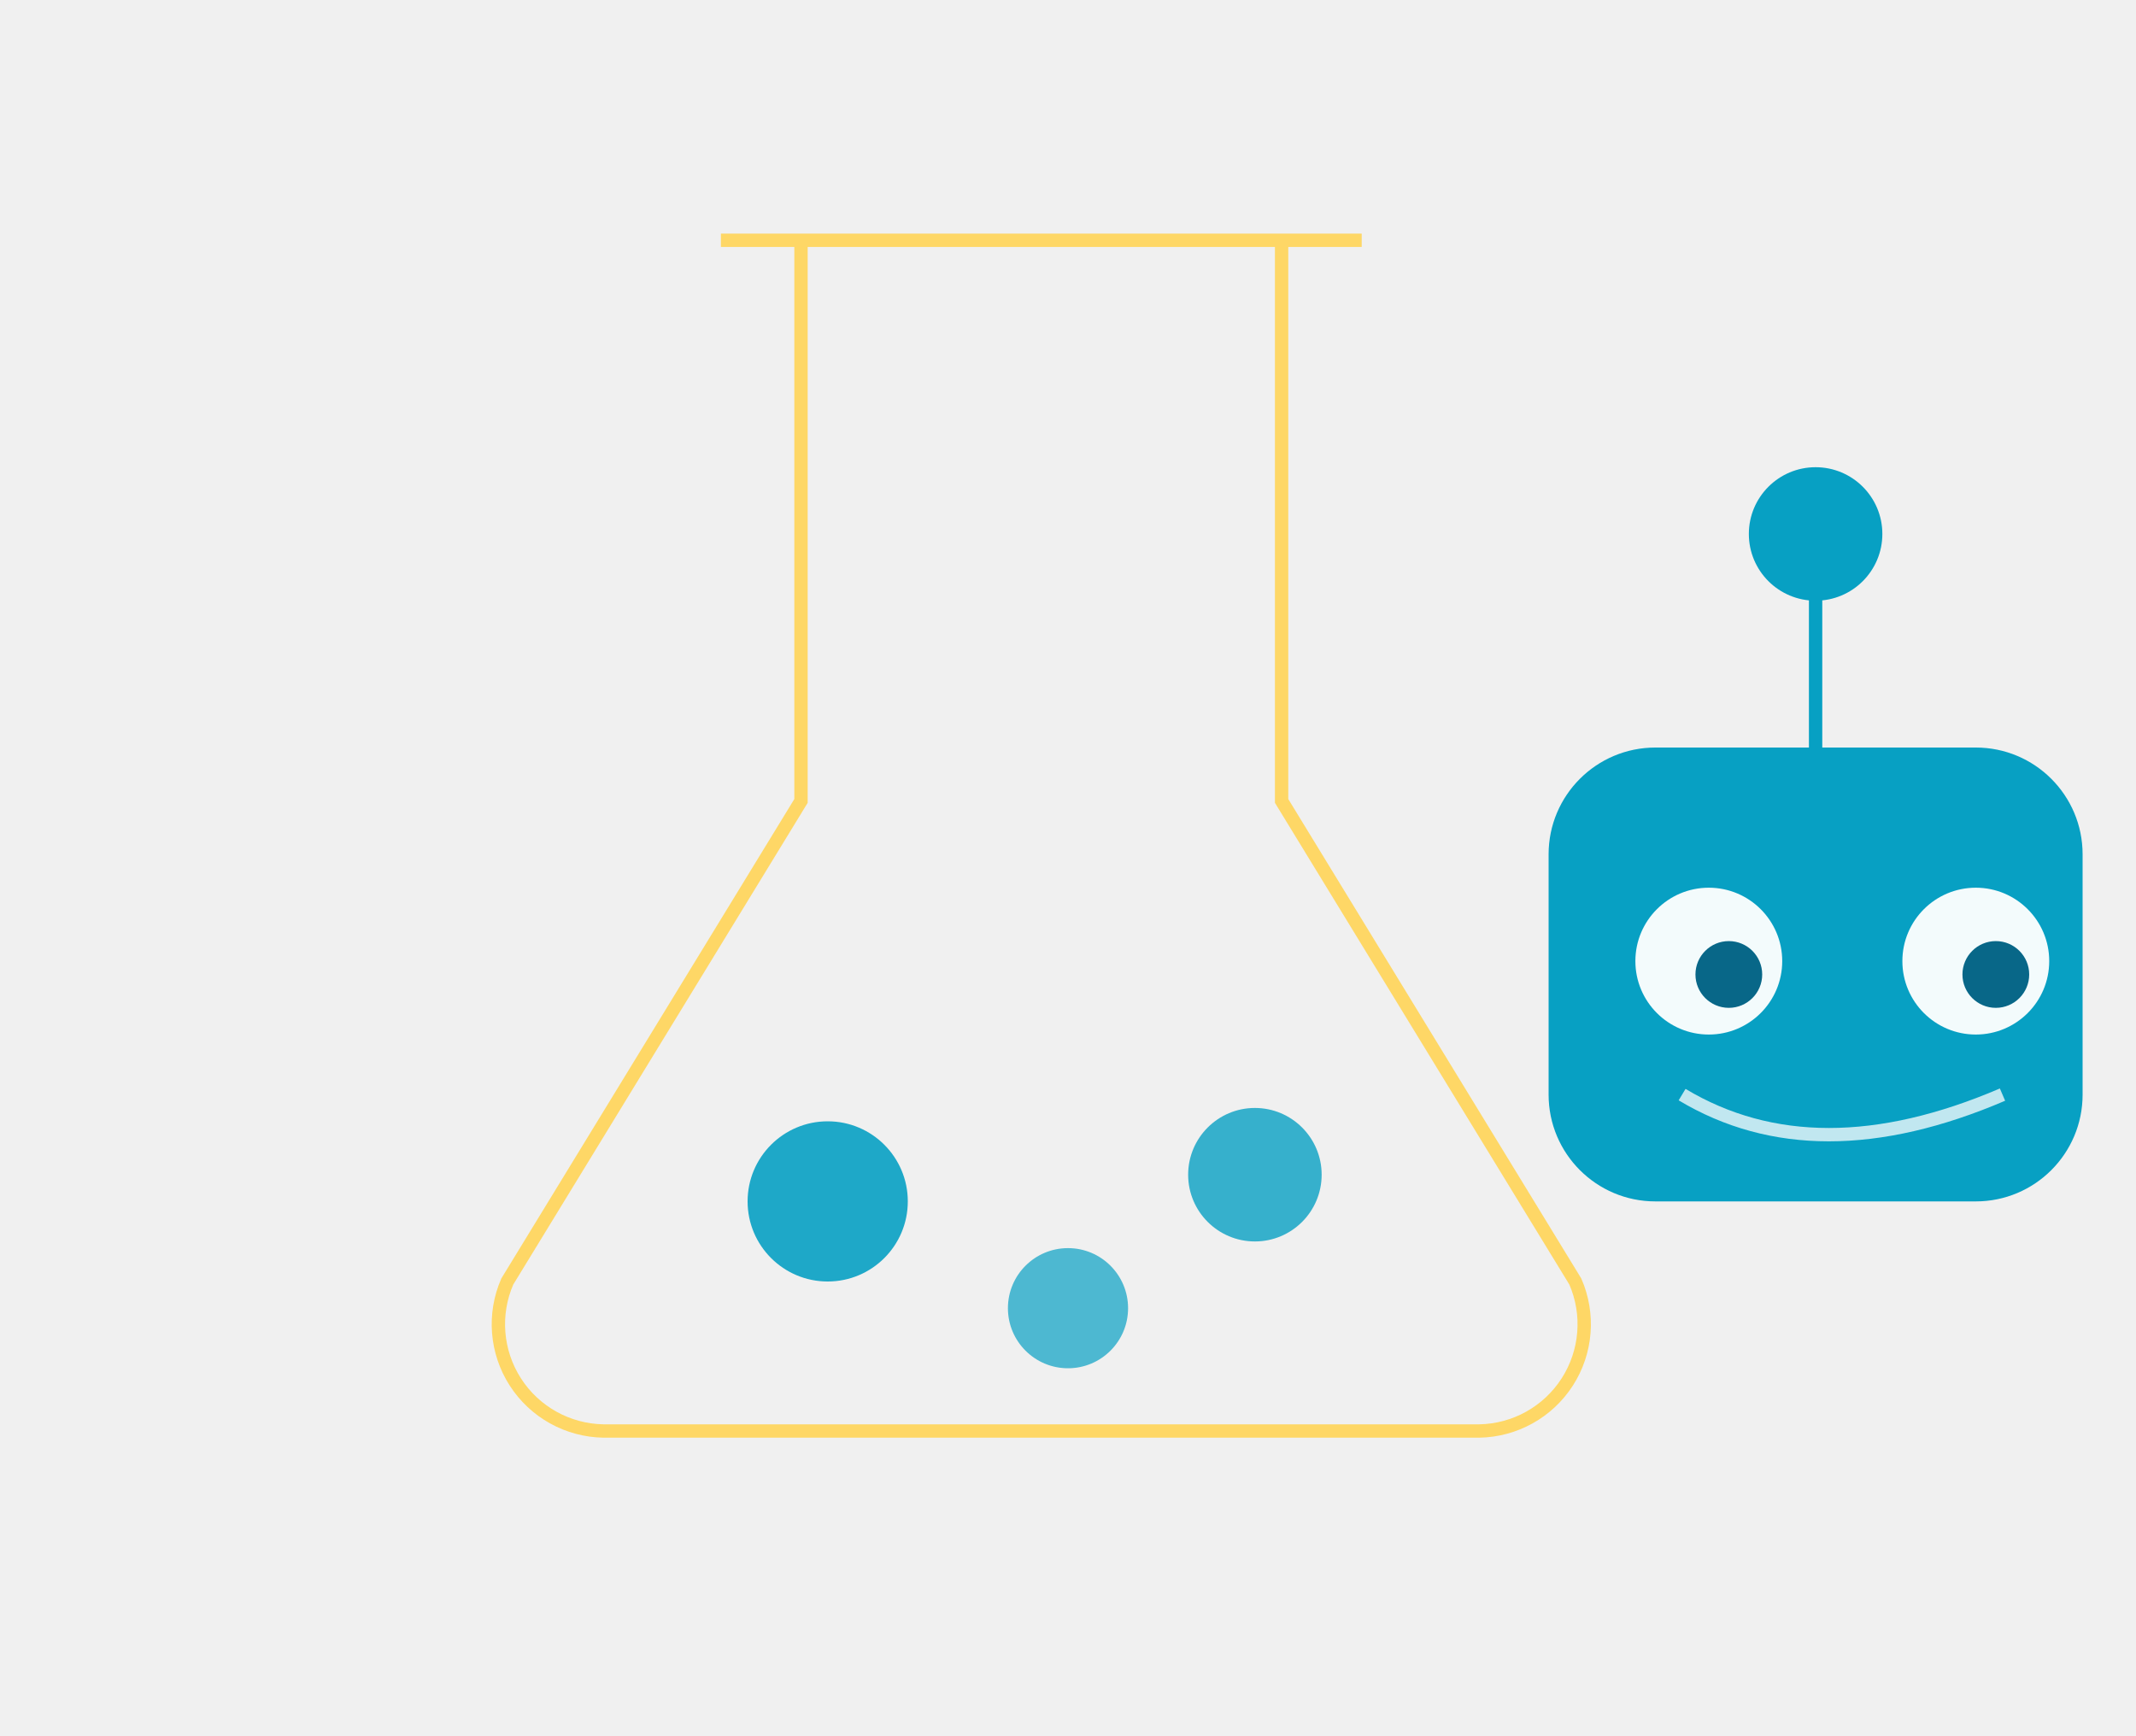
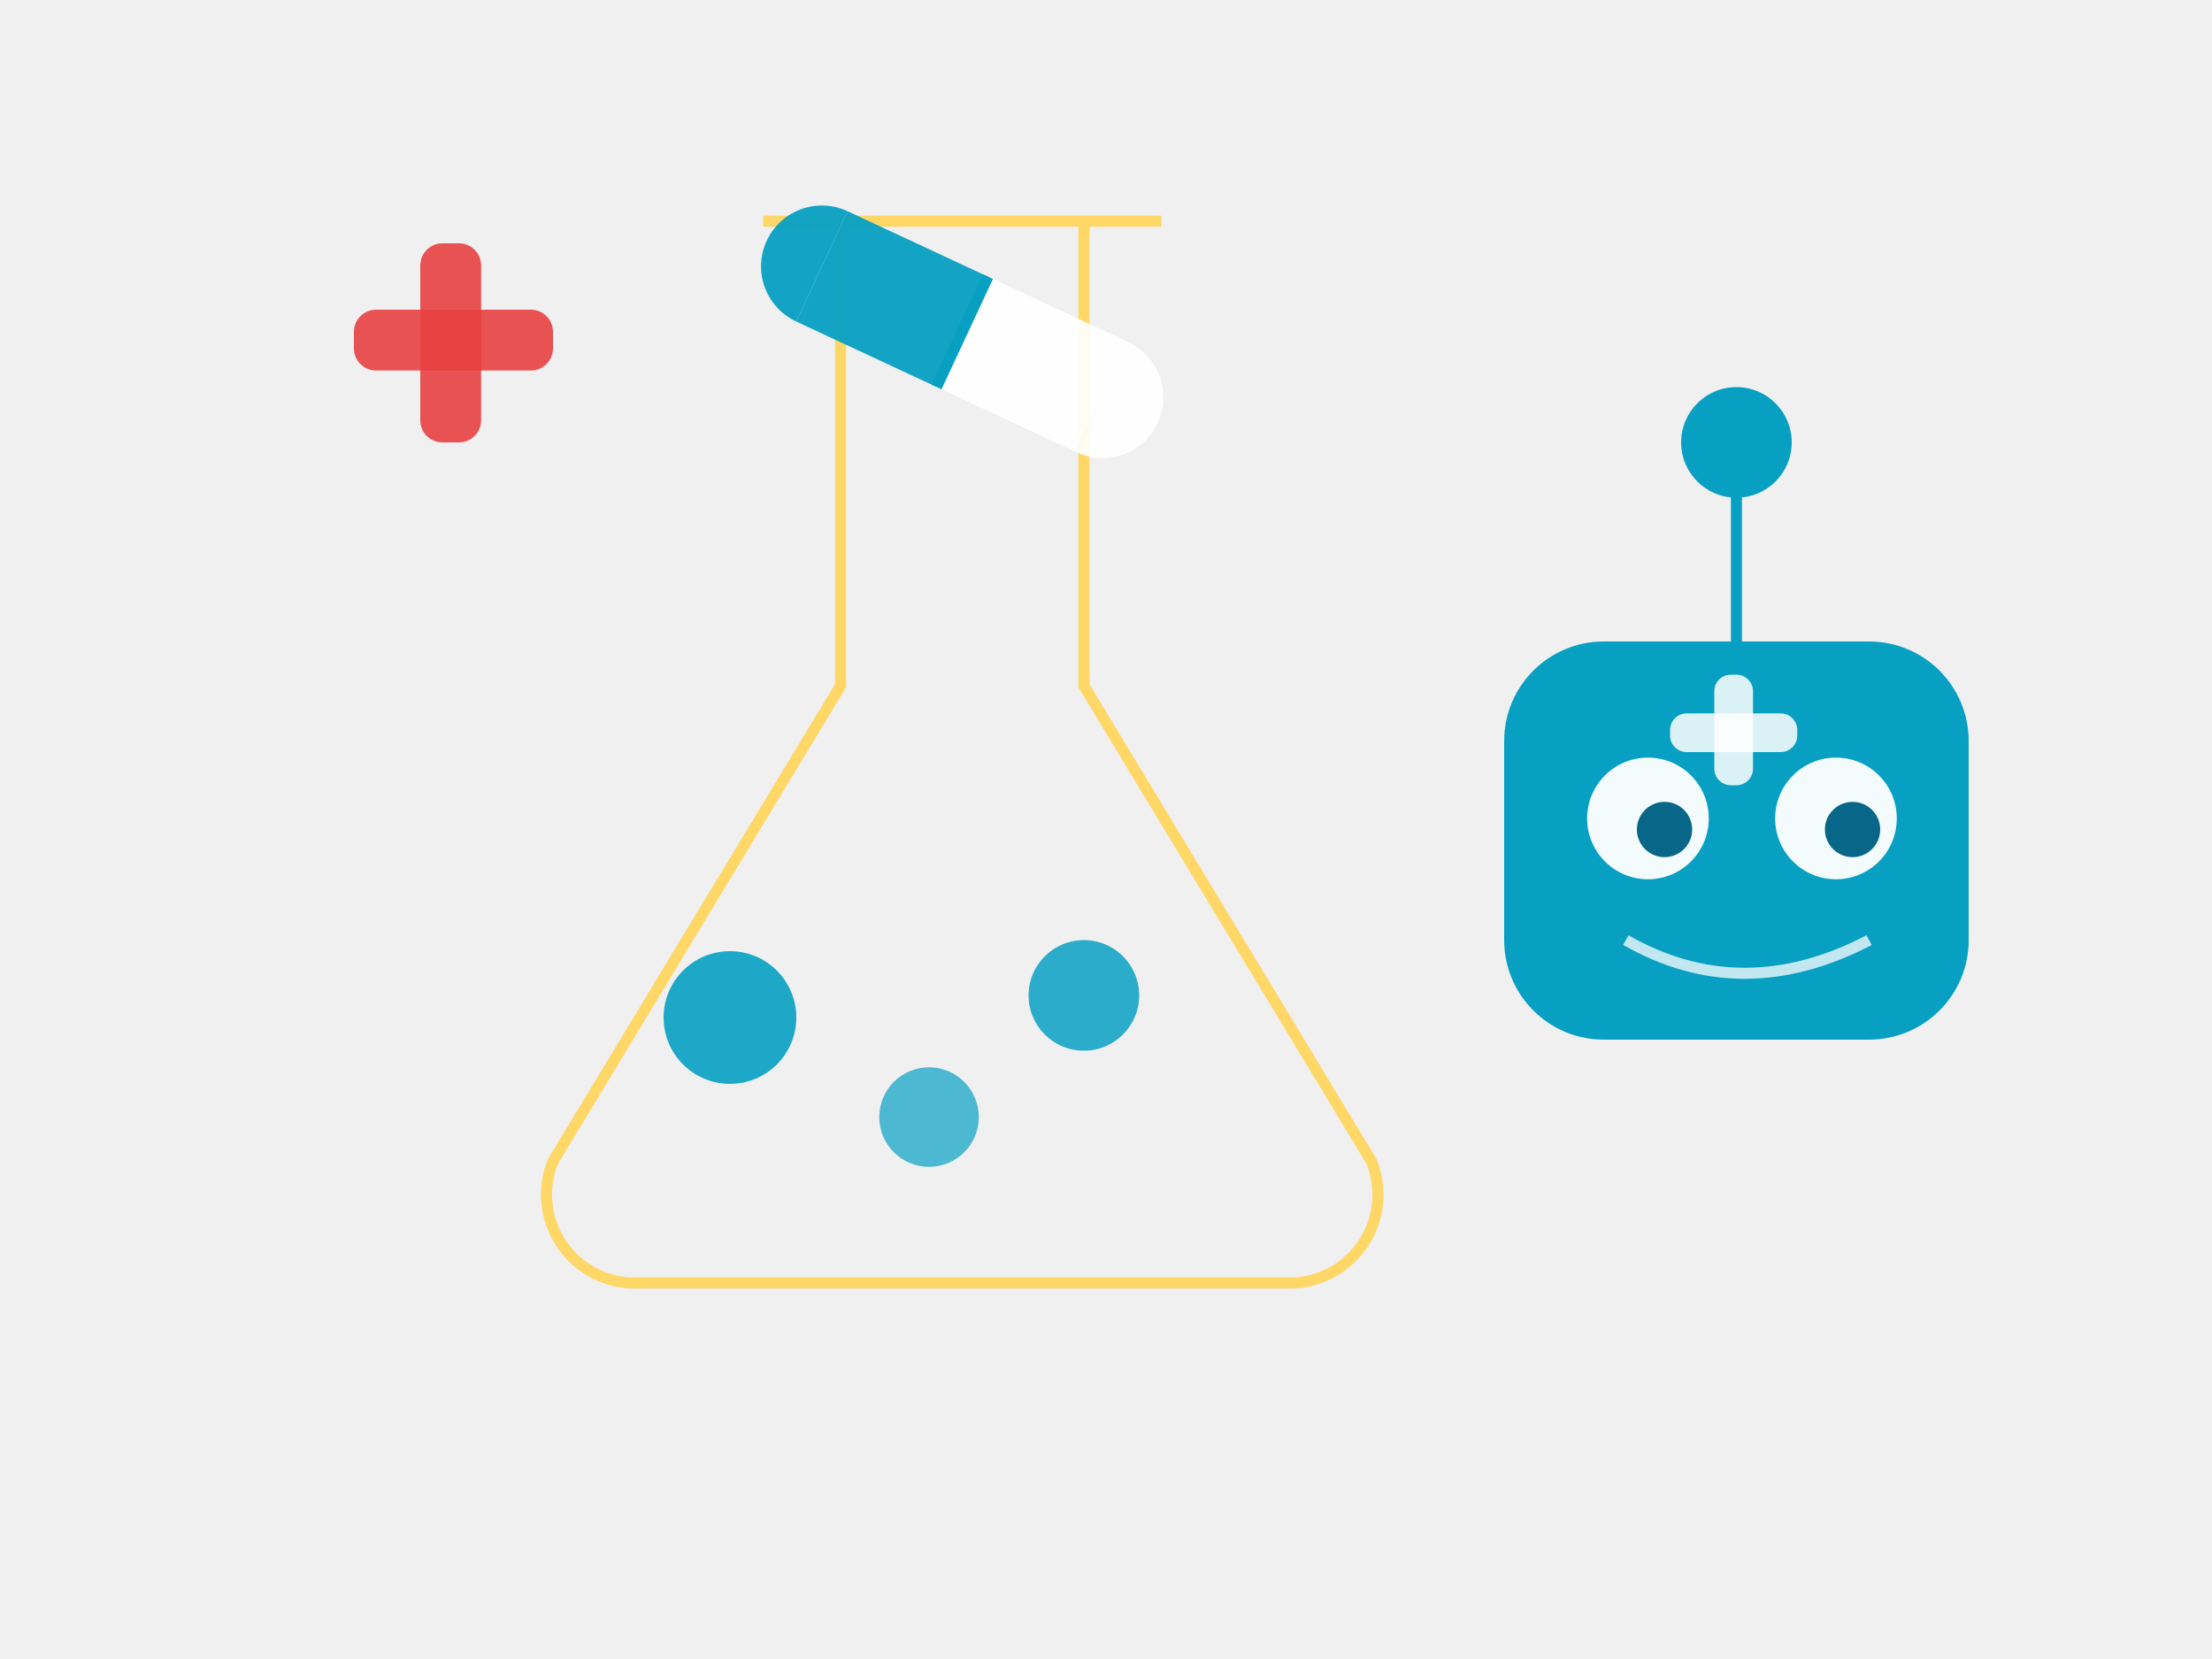
- <svg xmlns="http://www.w3.org/2000/svg" viewBox="0 0 160 130" width="160" height="130" fill="none">
-   <path d="M60 18v42L38 96a8 8 0 007.2 11.2h65.6A8 8 0 00118 96L96 60V18" stroke="#FED766" strokeWidth="5" strokeLinecap="round" strokeLinejoin="round" />
-   <path d="M54 18h48" stroke="#FED766" strokeWidth="5" strokeLinecap="round" />
-   <circle cx="62" cy="90" r="6" fill="#07A0C3" opacity="0.9" />
-   <circle cx="80" cy="98" r="4.5" fill="#07A0C3" opacity="0.7" />
-   <circle cx="94" cy="88" r="5" fill="#07A0C3" opacity="0.8" />
-   <line x1="136" y1="56" x2="136" y2="44" stroke="#07A0C3" strokeWidth="3.5" strokeLinecap="round" />
-   <circle cx="136" cy="40" r="5" fill="#07A0C3" />
-   <rect x="116" y="56" width="40" height="34" rx="8" fill="#07A0C3" />
-   <circle cx="128" cy="72" r="5.5" fill="white" opacity="0.95" />
-   <circle cx="148" cy="72" r="5.5" fill="white" opacity="0.95" />
-   <circle cx="129.5" cy="73" r="2.5" fill="#086788" />
-   <circle cx="149.5" cy="73" r="2.5" fill="#086788" />
-   <path d="M126 82 Q136 88 150 82" stroke="white" strokeWidth="2.5" strokeLinecap="round" fill="none" opacity="0.75" />
+ <svg xmlns="http://www.w3.org/2000/svg" viewBox="0 0 200 150" width="200" height="150" fill="none">
+   <path d="M76 20v42L50 105a8 8 0 007 11h60a8 8 0 007-11L98 62V20" stroke="#FED766" strokeWidth="5" strokeLinecap="round" strokeLinejoin="round" />
+   <path d="M69 20h36" stroke="#FED766" strokeWidth="5" strokeLinecap="round" />
+   <g transform="translate(87,30) rotate(25)">
+     <rect x="-14" y="-5.5" width="14" height="11" rx="0" fill="#07A0C3" opacity="0.95" />
+     <path d="M-14,-5.5 a5.5,5.5 0 0,0 0,11 z" fill="#07A0C3" opacity="0.95" />
+     <rect x="0" y="-5.5" width="14" height="11" rx="0" fill="white" opacity="0.92" />
+     <path d="M14,-5.5 a5.5,5.5 0 0,1 0,11 z" fill="white" opacity="0.92" />
+     <line x1="0" y1="-5.5" x2="0" y2="5.5" stroke="#07A0C3" strokeWidth="1" />
+   </g>
+   <circle cx="66" cy="92" r="6" fill="#07A0C3" opacity="0.9" />
+   <circle cx="84" cy="101" r="4.5" fill="#07A0C3" opacity="0.7" />
+   <circle cx="98" cy="90" r="5" fill="#07A0C3" opacity="0.85" />
+   <rect x="38" y="22" width="5.5" height="18" rx="2" fill="#e84040" opacity="0.9" />
+   <rect x="32" y="28" width="18" height="5.5" rx="2" fill="#e84040" opacity="0.9" />
+   <line x1="157" y1="58" x2="157" y2="44" stroke="#07A0C3" strokeWidth="3.5" strokeLinecap="round" />
+   <circle cx="157" cy="40" r="5" fill="#07A0C3" />
+   <rect x="136" y="58" width="42" height="36" rx="9" fill="#07A0C3" />
+   <circle cx="149" cy="74" r="5.5" fill="white" opacity="0.95" />
+   <circle cx="166" cy="74" r="5.5" fill="white" opacity="0.95" />
+   <circle cx="150.5" cy="75" r="2.5" fill="#086788" />
+   <circle cx="167.5" cy="75" r="2.5" fill="#086788" />
+   <path d="M147 85 Q157.5 91 169 85" stroke="white" strokeWidth="2.5" strokeLinecap="round" fill="none" opacity="0.75" />
+   <rect x="155" y="61" width="3.5" height="10" rx="1.5" fill="white" opacity="0.85" />
+   <rect x="151" y="64.5" width="11.5" height="3.5" rx="1.5" fill="white" opacity="0.85" />
</svg>
